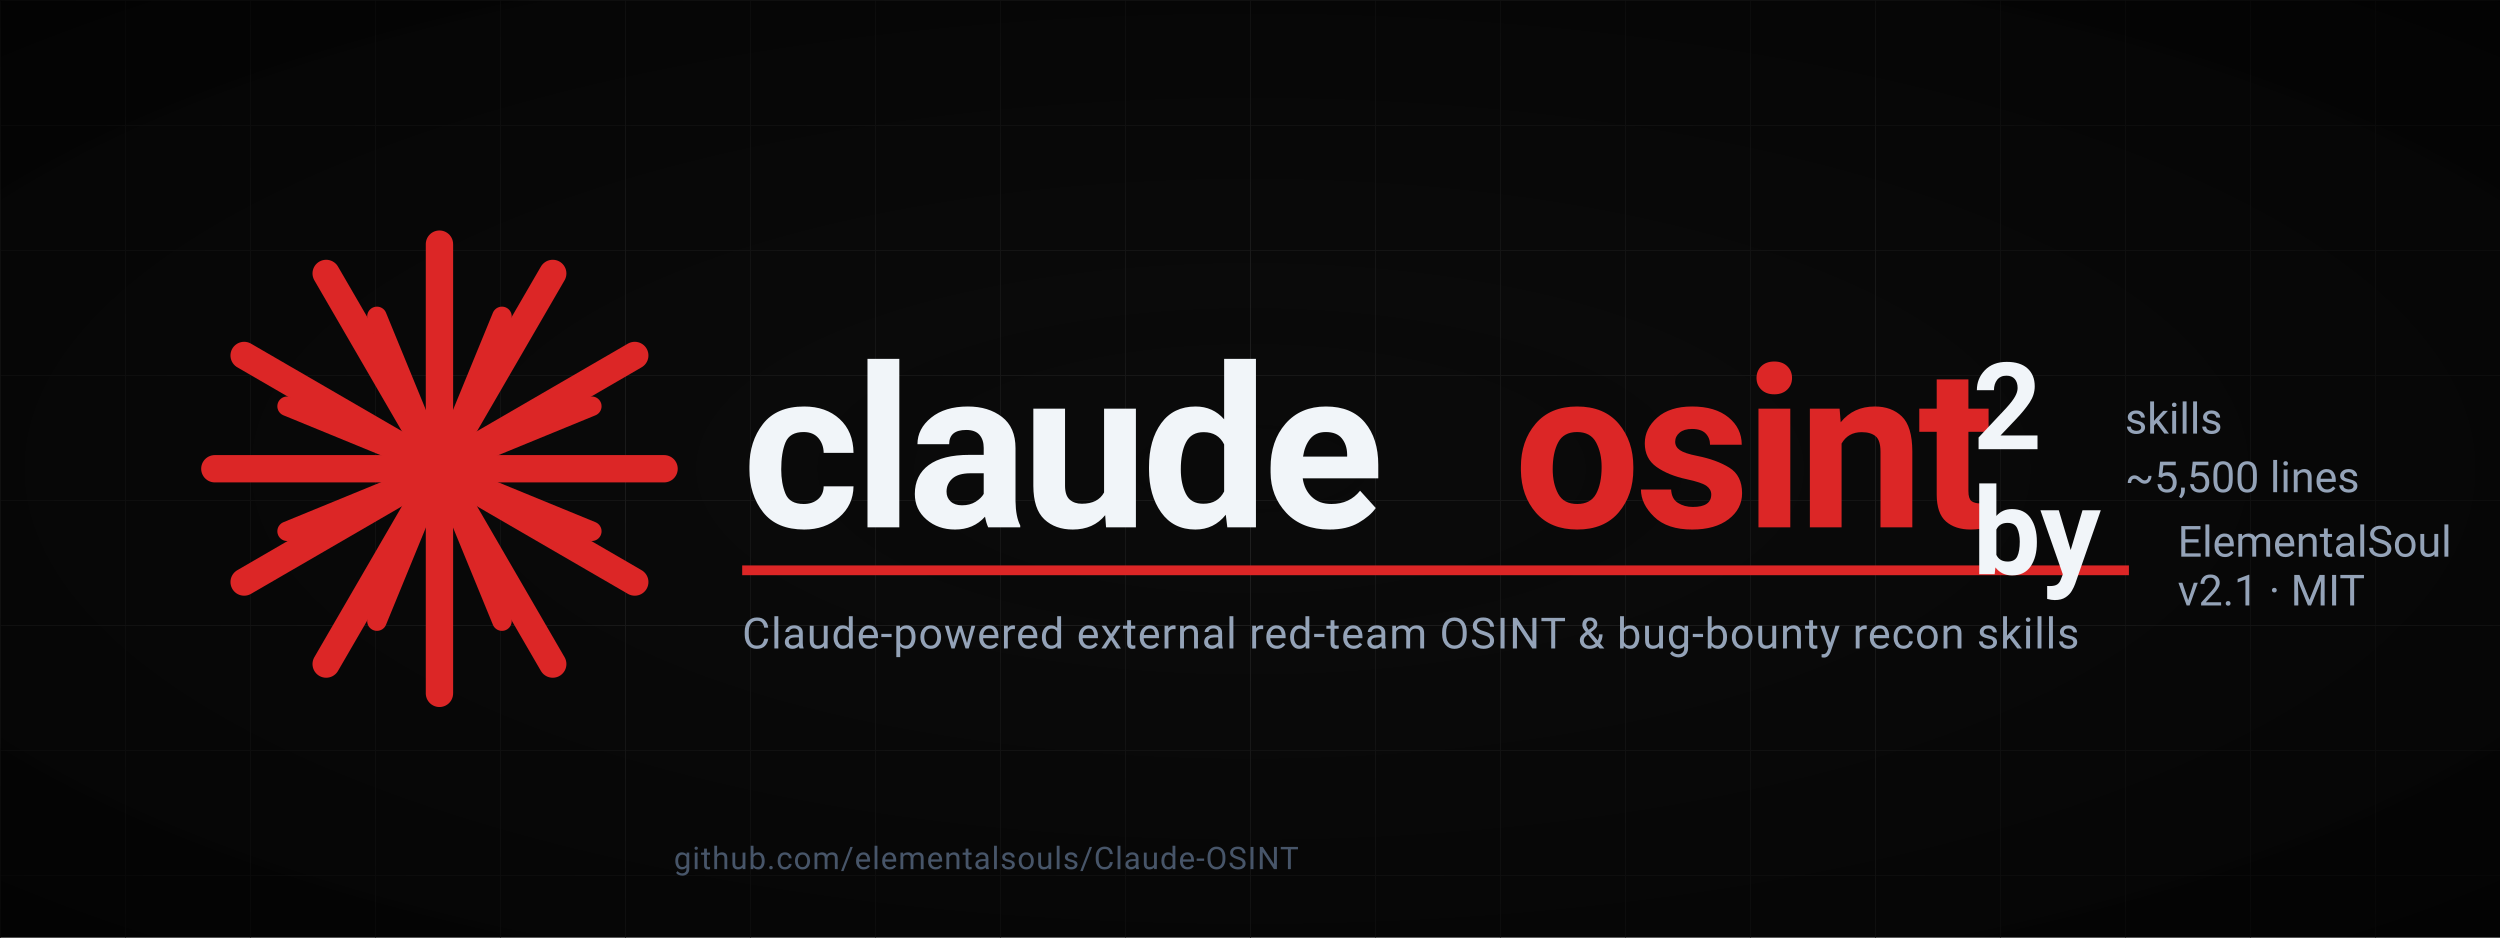
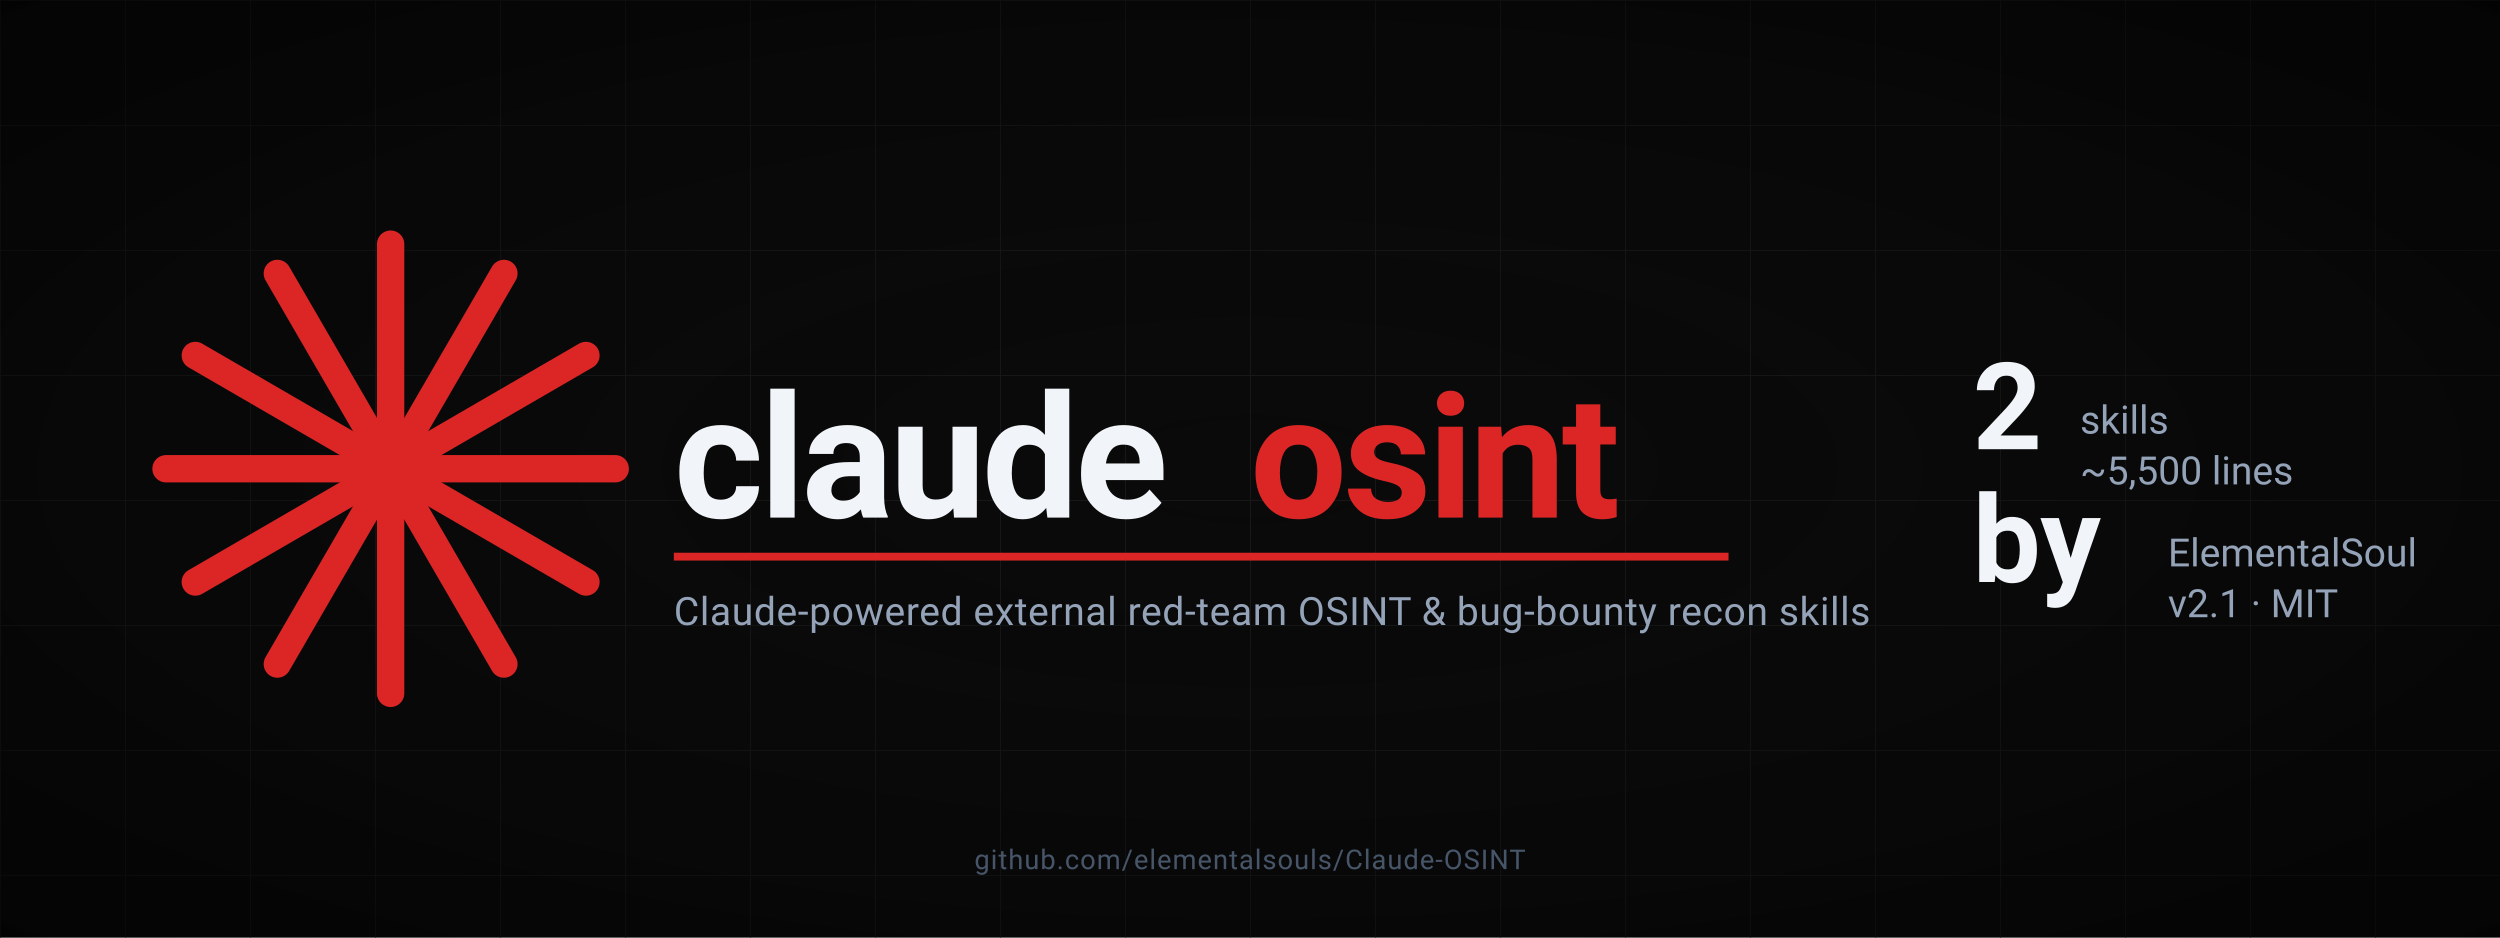
<svg xmlns="http://www.w3.org/2000/svg" viewBox="0 0 1280 480" width="1280" height="480" font-family="-apple-system, BlinkMacSystemFont, 'Segoe UI', Roboto, Helvetica, Arial, sans-serif">
  <defs>
    <pattern id="grid" width="64" height="64" patternUnits="userSpaceOnUse">
      <path d="M 64 0 L 0 0 0 64" fill="none" stroke="#1a1a1a" stroke-width="1" />
    </pattern>
-     <pattern id="grid-coarse" width="320" height="320" patternUnits="userSpaceOnUse">
-       <path d="M 320 0 L 0 0 0 320" fill="none" stroke="#222222" stroke-width="1" />
-     </pattern>
    <radialGradient id="vignette" cx="50%" cy="50%" r="75%">
      <stop offset="0%" stop-color="#0a0a0a" stop-opacity="0" />
-       <stop offset="100%" stop-color="#000000" stop-opacity="0.85" />
+       <stop offset="100%" stop-color="#000000" stop-opacity="0.7" />
    </radialGradient>
  </defs>
  <rect width="1280" height="480" fill="#0a0a0a" />
  <rect width="1280" height="480" fill="url(#grid)" />
-   <rect width="1280" height="480" fill="url(#grid-coarse)" />
  <rect width="1280" height="480" fill="url(#vignette)" />
-   <g transform="translate(225, 240)" stroke="#DC2626" stroke-linecap="round">
+   <g transform="translate(200, 240)" stroke="#DC2626" stroke-linecap="round">
    <line x1="0" y1="0" x2="0" y2="-115" stroke-width="14" />
    <line x1="0" y1="0" x2="58" y2="-100" stroke-width="14" />
    <line x1="0" y1="0" x2="100" y2="-58" stroke-width="14" />
    <line x1="0" y1="0" x2="115" y2="0" stroke-width="14" />
    <line x1="0" y1="0" x2="100" y2="58" stroke-width="14" />
    <line x1="0" y1="0" x2="58" y2="100" stroke-width="14" />
    <line x1="0" y1="0" x2="0" y2="115" stroke-width="14" />
    <line x1="0" y1="0" x2="-58" y2="100" stroke-width="14" />
    <line x1="0" y1="0" x2="-100" y2="58" stroke-width="14" />
    <line x1="0" y1="0" x2="-115" y2="0" stroke-width="14" />
    <line x1="0" y1="0" x2="-100" y2="-58" stroke-width="14" />
    <line x1="0" y1="0" x2="-58" y2="-100" stroke-width="14" />
-     <line x1="0" y1="0" x2="32" y2="-78" stroke-width="10" />
-     <line x1="0" y1="0" x2="78" y2="-32" stroke-width="10" />
-     <line x1="0" y1="0" x2="78" y2="32" stroke-width="10" />
-     <line x1="0" y1="0" x2="32" y2="78" stroke-width="10" />
-     <line x1="0" y1="0" x2="-32" y2="78" stroke-width="10" />
-     <line x1="0" y1="0" x2="-78" y2="32" stroke-width="10" />
-     <line x1="0" y1="0" x2="-78" y2="-32" stroke-width="10" />
-     <line x1="0" y1="0" x2="-32" y2="-78" stroke-width="10" />
    <circle cx="0" cy="0" r="14" fill="#DC2626" stroke="none" />
  </g>
-   <g transform="translate(380, 270)">
-     <text x="0" y="0" font-size="115" font-weight="700" fill="#f1f5f9" letter-spacing="-3">claude</text>
-     <text x="395" y="0" font-size="115" font-weight="700" fill="#DC2626" letter-spacing="-3">osint</text>
-     <line x1="0" y1="22" x2="710" y2="22" stroke="#DC2626" stroke-width="5" />
-     <text x="0" y="62" font-size="22" font-weight="400" fill="#94a3b8" letter-spacing="0.5">Claude-powered external red-team OSINT &amp; bug-bounty recon skills</text>
+   <g transform="translate(345, 265)">
+     <text x="0" y="0" font-size="88" font-weight="700" fill="#f1f5f9" letter-spacing="-2">claude</text>
+     <text x="295" y="0" font-size="88" font-weight="700" fill="#DC2626" letter-spacing="-2">osint</text>
+     <line x1="0" y1="20" x2="540" y2="20" stroke="#DC2626" stroke-width="4" />
+     <text x="0" y="55" font-size="20" font-weight="400" fill="#94a3b8" letter-spacing="0.3">Claude-powered external red-team OSINT &amp; bug-bounty recon skills</text>
  </g>
  <g transform="translate(1010, 230)">
    <text x="0" y="0" font-size="62" font-weight="600" fill="#f1f5f9">2</text>
-     <text x="78" y="-8" font-size="22" font-weight="400" fill="#94a3b8">skills</text>
-     <text x="78" y="22" font-size="22" font-weight="400" fill="#94a3b8">~5,500 lines</text>
-     <text x="0" y="64" font-size="62" font-weight="600" fill="#f1f5f9">by</text>
-     <text x="105" y="55" font-size="22" font-weight="400" fill="#94a3b8">ElementalSoul</text>
-     <text x="105" y="80" font-size="22" font-weight="400" fill="#94a3b8">v2.1 · MIT</text>
+     <text x="55" y="-8" font-size="20" fill="#94a3b8">skills</text>
+     <text x="55" y="18" font-size="20" fill="#94a3b8">~5,500 lines</text>
+     <text x="0" y="68" font-size="62" font-weight="600" fill="#f1f5f9">by</text>
+     <text x="100" y="60" font-size="20" fill="#94a3b8">ElementalSoul</text>
+     <text x="100" y="86" font-size="20" fill="#94a3b8">v2.1 · MIT</text>
  </g>
-   <text x="345" y="445" font-size="16" font-weight="400" fill="#475569" letter-spacing="0.5">github.com/elementalsouls/Claude-OSINT</text>
+   <text x="640" y="445" text-anchor="middle" font-size="14" font-weight="400" fill="#475569" letter-spacing="0.5">github.com/elementalsouls/Claude-OSINT</text>
</svg>
